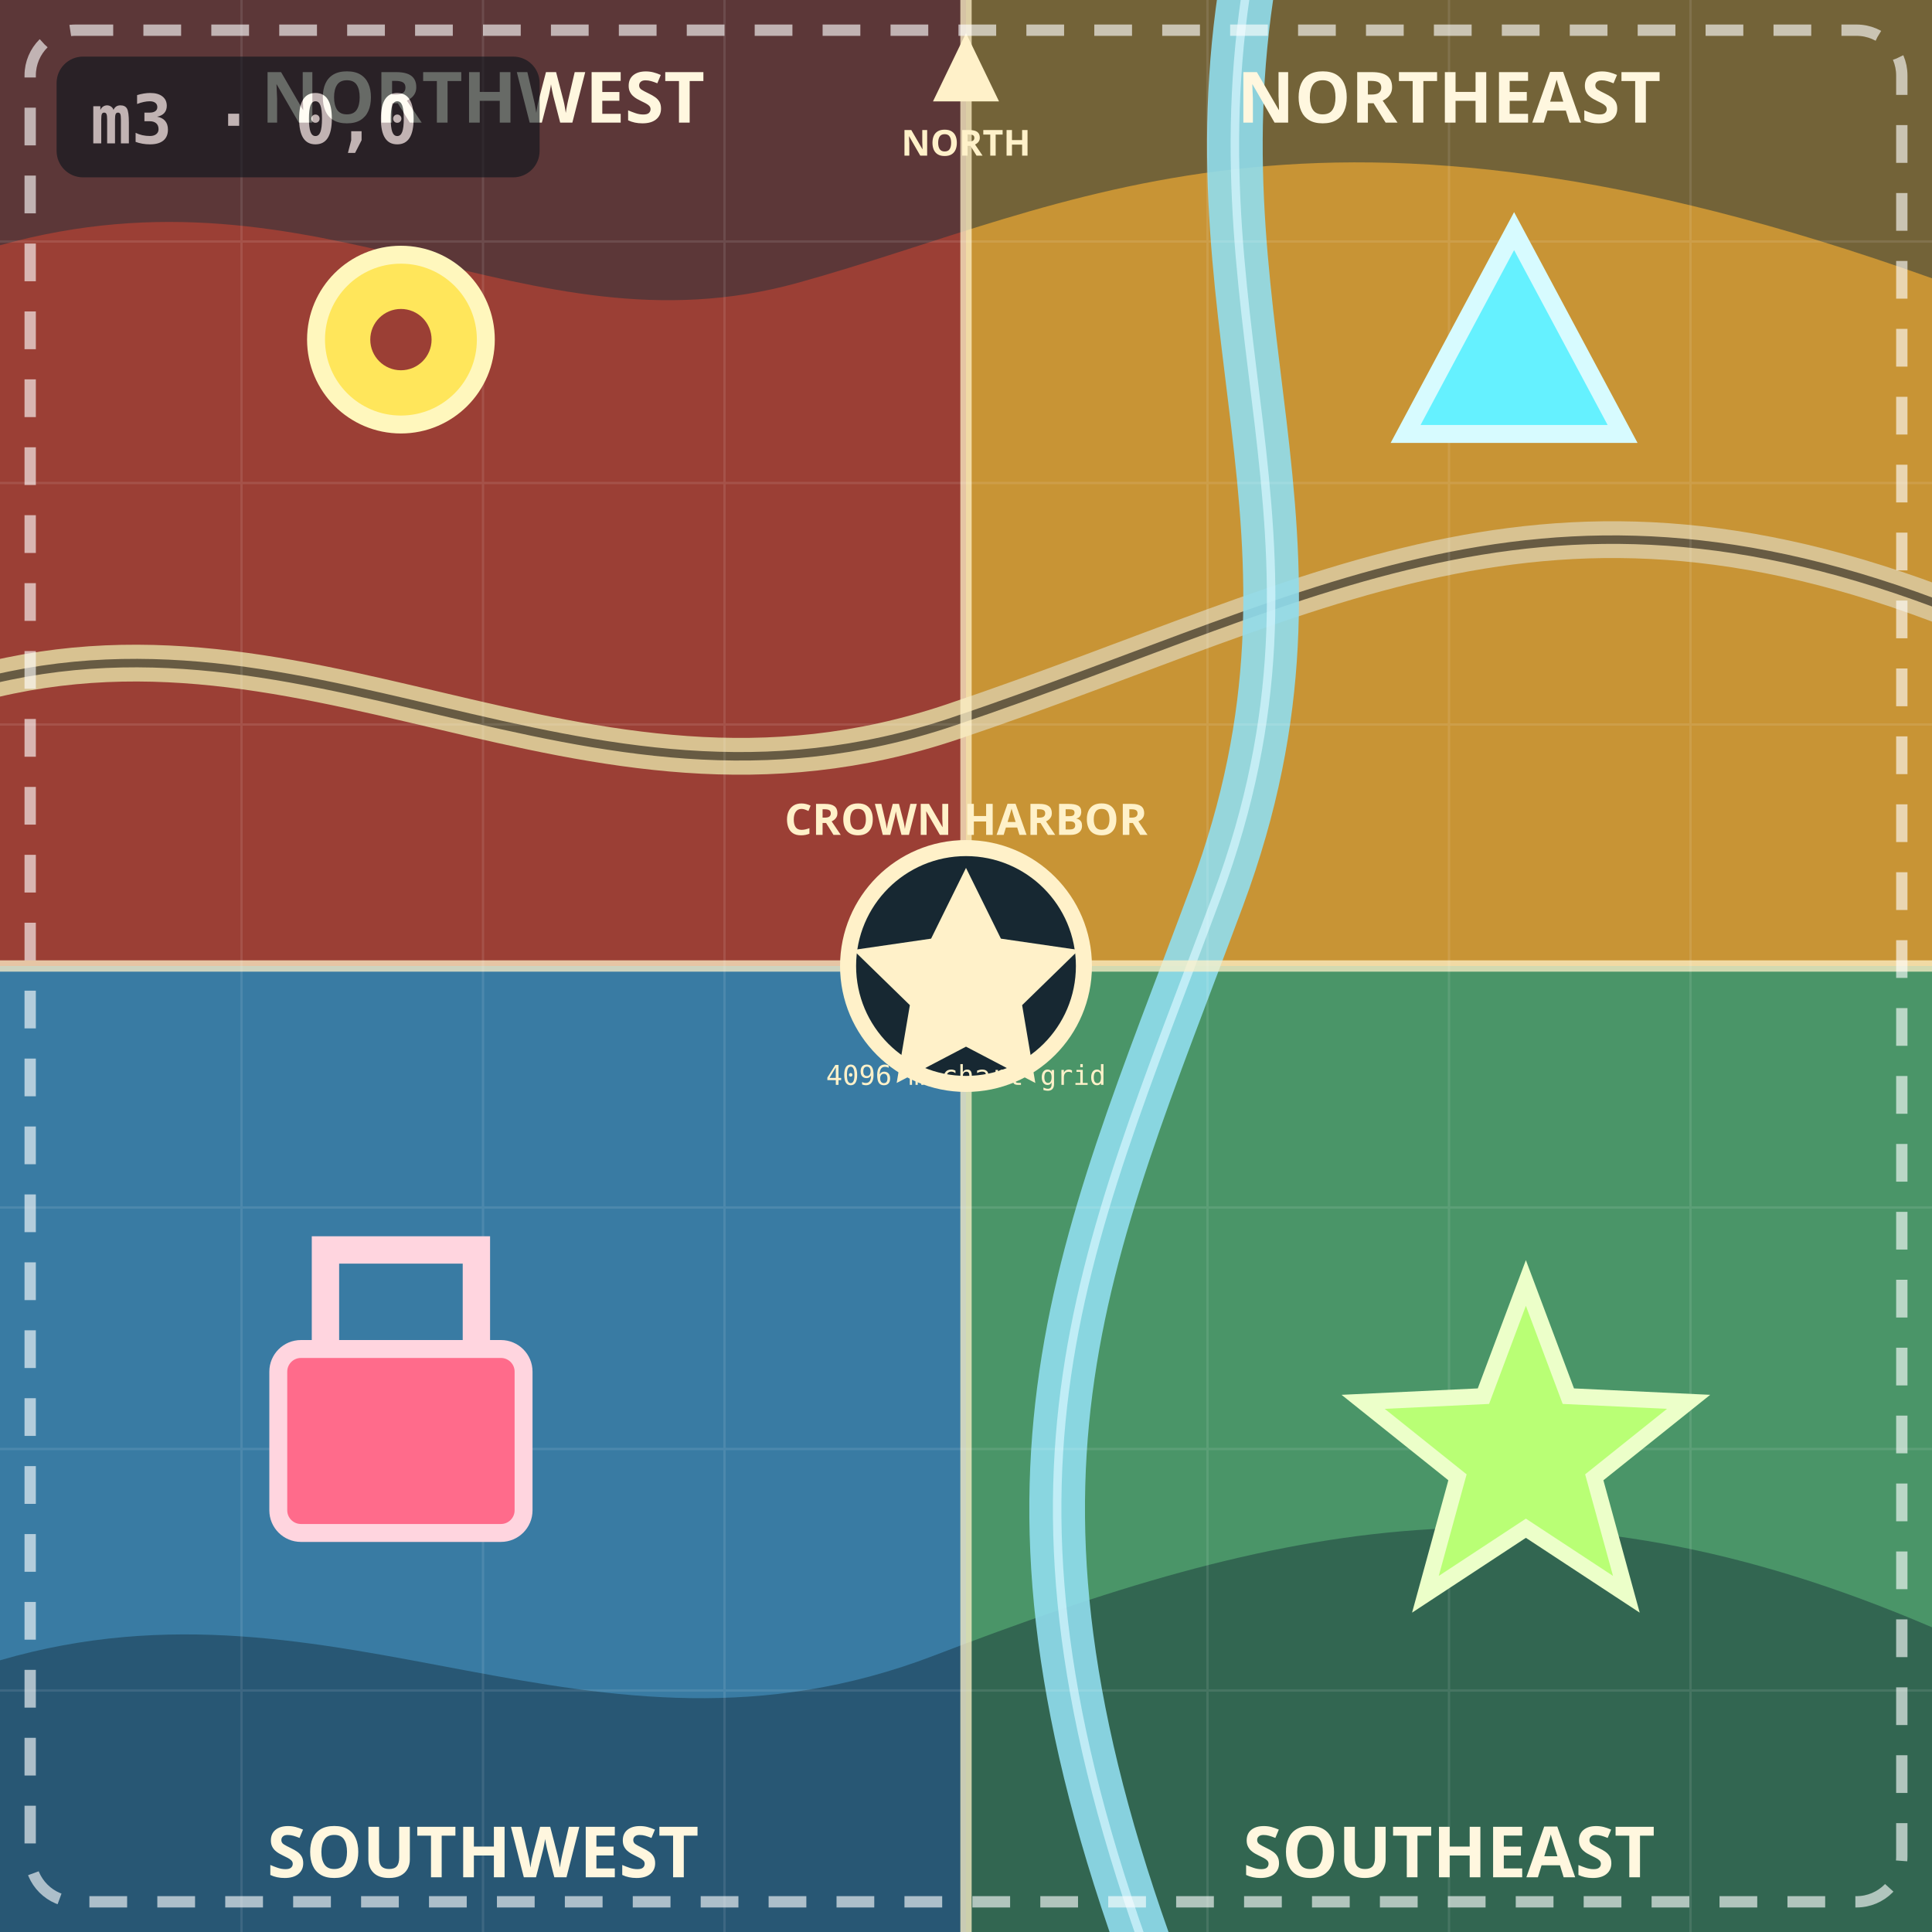
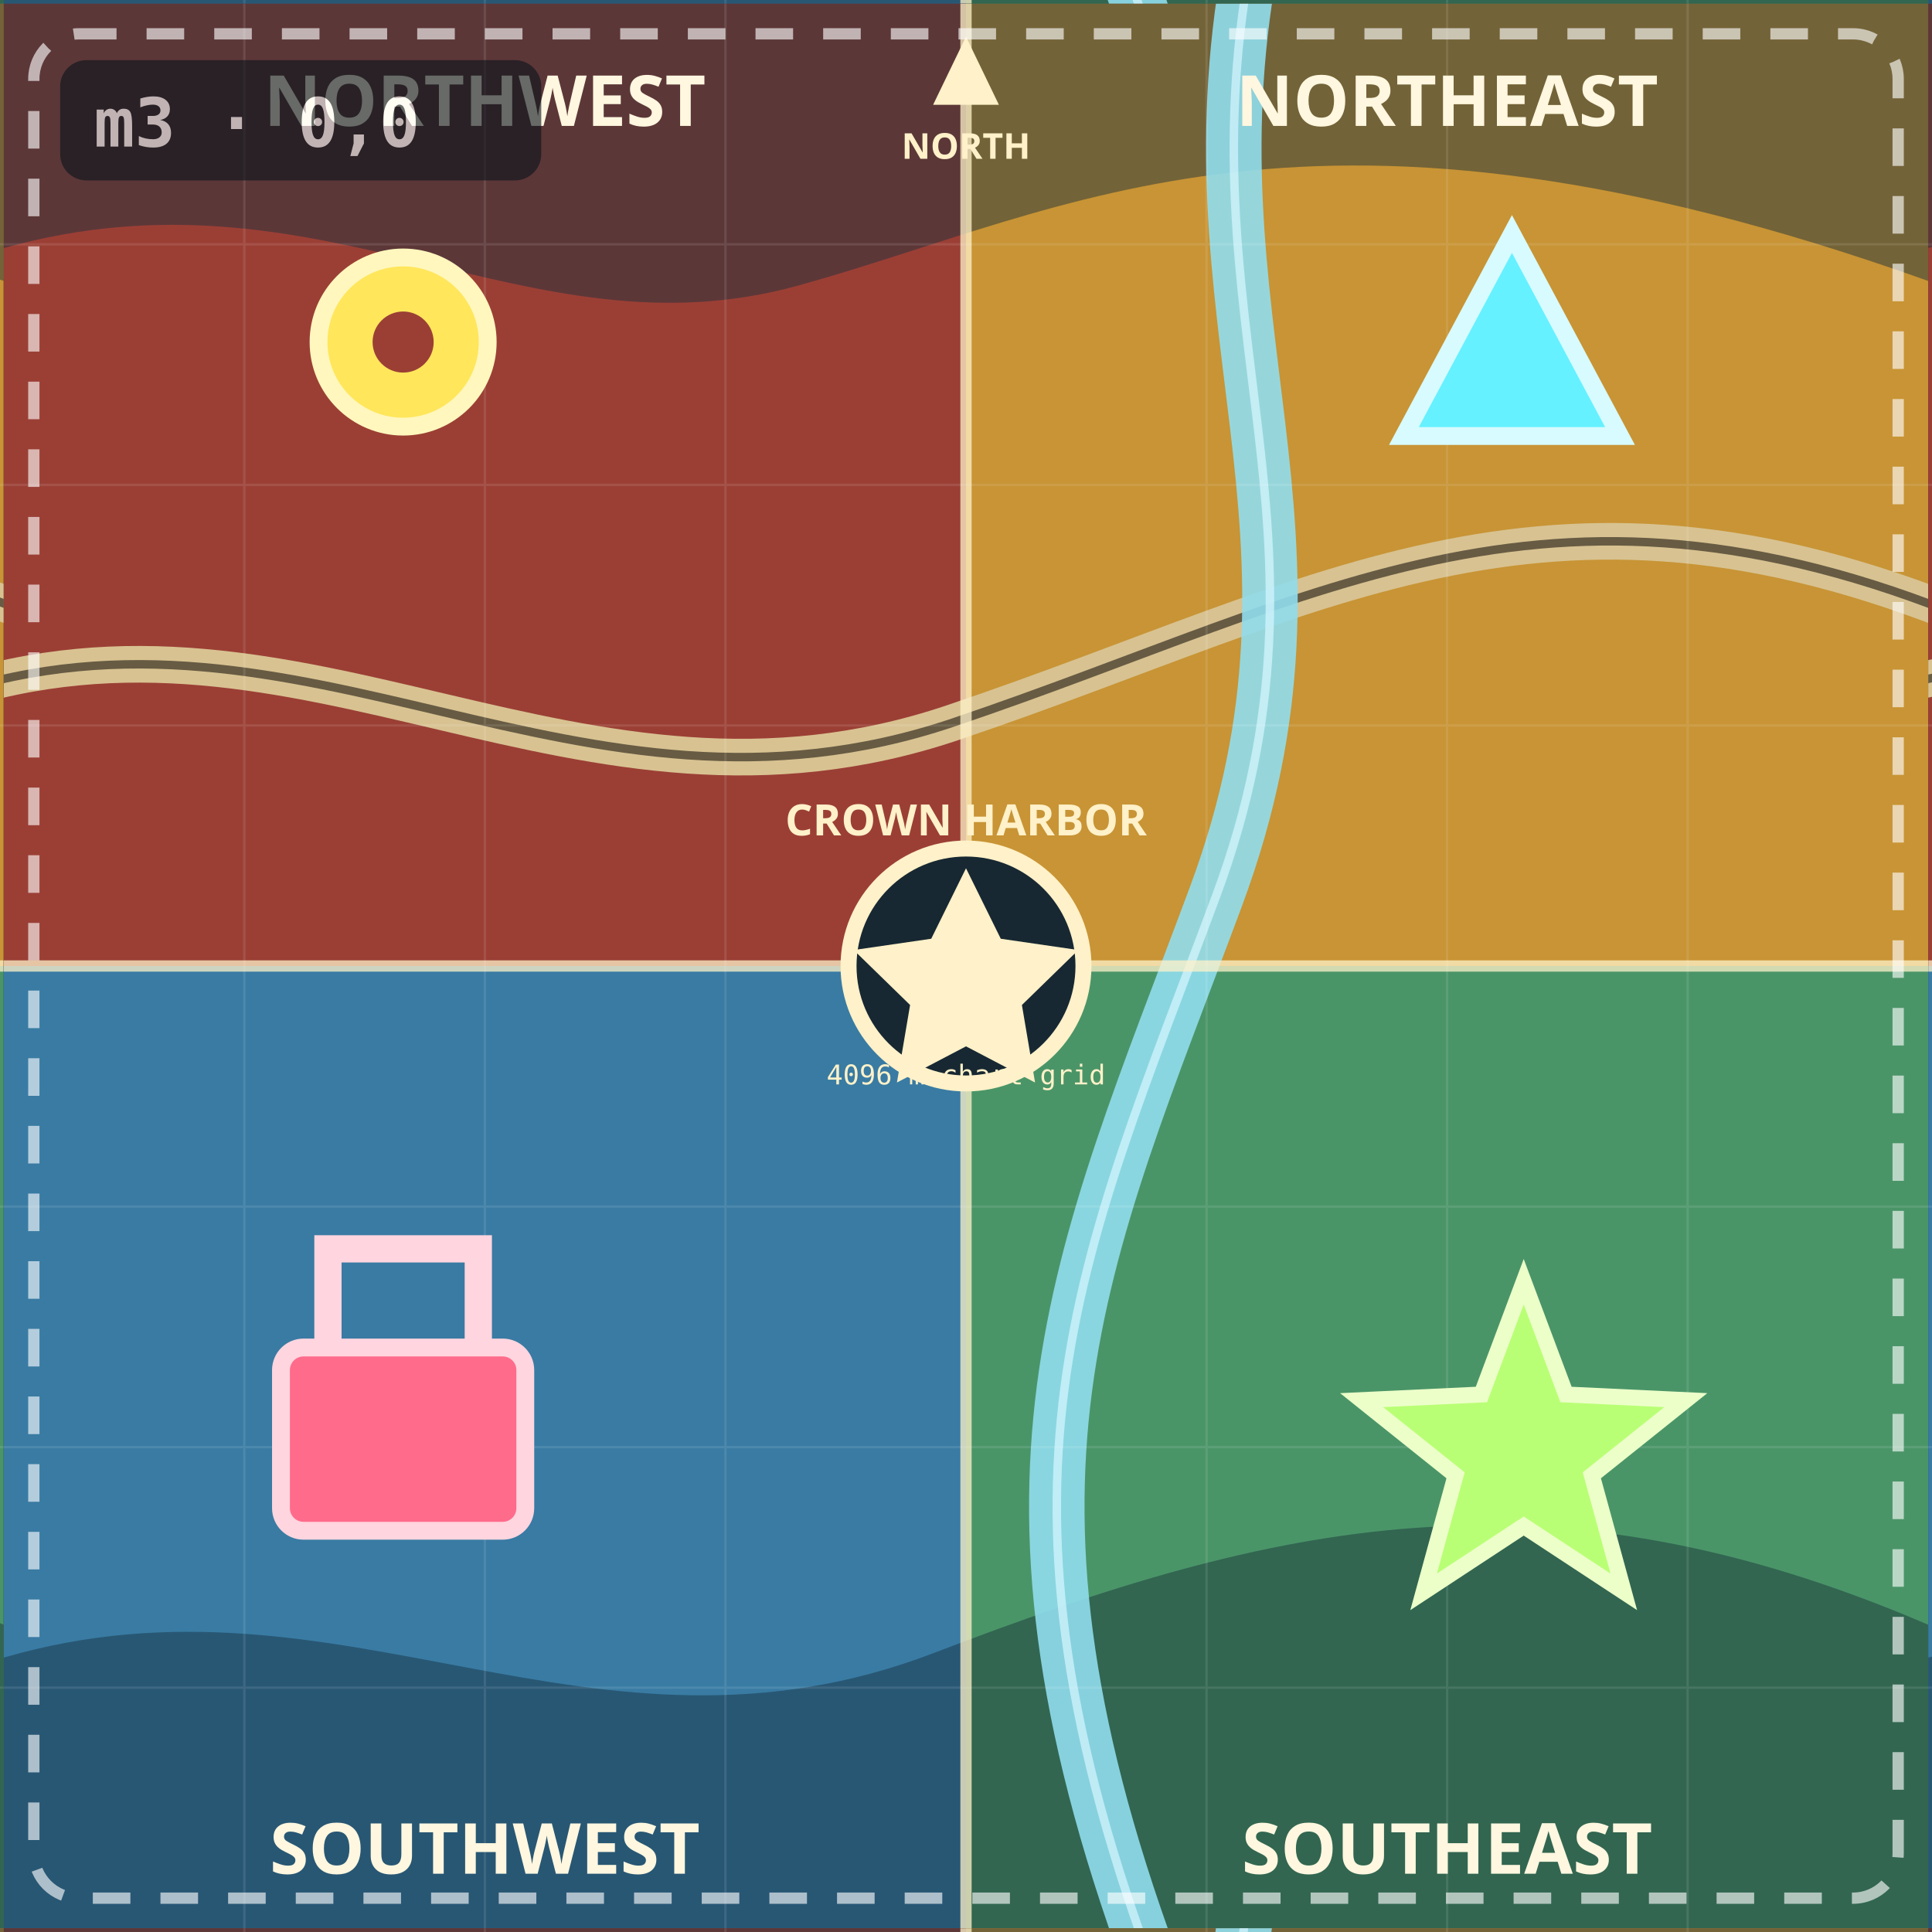
- <svg xmlns="http://www.w3.org/2000/svg" width="512" height="512" viewBox="0 0 4096 4096">
-   <g id="canonical-map">
-     <rect width="4096" height="4096" fill="#13232e" />
-     <path d="M0 0H2048V2048H0z" fill="#9b3f35" />
-     <path d="M2048 0H4096V2048H2048z" fill="#c89435" />
-     <path d="M0 2048H2048V4096H0z" fill="#397ba3" />
-     <path d="M2048 2048H4096V4096H2048z" fill="#4a9568" />
-     <path d="M0 520C680 330 1110 760 1690 600S2780 120 4096 590V0H0z" fill="#182f3a" opacity=".48" />
-     <path d="M0 3520C720 3310 1250 3790 1980 3510S3280 3100 4096 3450V4096H0z" fill="#102731" opacity=".42" />
-     <path d="M-120 1470C640 1220 1220 1800 2020 1530S3300 930 4230 1330" fill="none" stroke="#d8c291" stroke-width="78" />
-     <path d="M-120 1470C640 1220 1220 1800 2020 1530S3300 930 4230 1330" fill="none" stroke="#675b43" stroke-width="18" />
-     <path d="M2660 -120C2500 680 2870 1120 2580 1900S2050 3140 2460 4220" fill="none" stroke="#90dded" stroke-width="118" opacity=".9" />
-     <path d="M2660 -120C2500 680 2870 1120 2580 1900S2050 3140 2460 4220" fill="none" stroke="#d7f7ff" stroke-width="18" opacity=".7" />
-     <path d="M0 2048H4096M2048 0V4096" stroke="#fff1c9" stroke-width="24" opacity=".75" />
-     <path d="M512 0V4096M1024 0V4096M1536 0V4096M2560 0V4096M3072 0V4096M3584 0V4096M0 512H4096M0 1024H4096M0 1536H4096M0 2560H4096M0 3072H4096M0 3584H4096" stroke="#fff" stroke-width="5" opacity=".1" />
-     <circle cx="850" cy="720" r="180" fill="#ffe65b" stroke="#fff7bd" stroke-width="38" />
-     <circle cx="850" cy="720" r="65" fill="#9b3f35" />
-     <path d="M3210 490l230 430h-460z" fill="#65f1ff" stroke="#d7fbff" stroke-width="38" />
-     <rect x="590" y="2860" width="520" height="390" rx="48" fill="#ff6b8b" stroke="#ffd5df" stroke-width="38" />
-     <path d="M690 2860v-210h320v210" fill="none" stroke="#ffd5df" stroke-width="58" />
-     <path d="M3235 2720l90 240 255 12-200 160 68 248-213-140-213 140 68-248-200-160 255-12z" fill="#b9ff75" stroke="#ecffc9" stroke-width="34" />
-     <circle cx="2048" cy="2048" r="250" fill="#172832" stroke="#fff1c9" stroke-width="34" />
-     <path d="M2048 1840l74 150 165 24-120 117 28 165-147-77-147 77 28-165-120-117 165-24z" fill="#fff1c9" />
-     <text x="1024" y="260" text-anchor="middle" fill="#fff7df" font-family="system-ui,sans-serif" font-size="150" font-weight="900">NORTHWEST</text>
-     <text x="3072" y="260" text-anchor="middle" fill="#fff7df" font-family="system-ui,sans-serif" font-size="150" font-weight="900">NORTHEAST</text>
-     <text x="1024" y="3980" text-anchor="middle" fill="#fff7df" font-family="system-ui,sans-serif" font-size="150" font-weight="900">SOUTHWEST</text>
-     <text x="3072" y="3980" text-anchor="middle" fill="#fff7df" font-family="system-ui,sans-serif" font-size="150" font-weight="900">SOUTHEAST</text>
-     <text x="2048" y="1770" text-anchor="middle" fill="#fff1c9" font-family="system-ui,sans-serif" font-size="92" font-weight="900">CROWN HARBOR</text>
-     <text x="2048" y="2300" text-anchor="middle" fill="#fff1c9" font-family="ui-monospace,monospace" font-size="58">4096 m chart grid</text>
-     <path d="M2048 70l-70 145h140z" fill="#fff1c9" />
-     <text x="2048" y="330" text-anchor="middle" fill="#fff1c9" font-family="system-ui,sans-serif" font-size="76" font-weight="900">NORTH</text>
+ <svg xmlns="http://www.w3.org/2000/svg" width="514" height="514" viewBox="-8 -8 4112 4112">
+   <defs>
+     <clipPath id="canonical-map-clip">
+       <rect width="4096" height="4096" />
+     </clipPath>
+     <g id="canonical-map" clip-path="url(#canonical-map-clip)">
+       <rect width="4096" height="4096" fill="#13232e" />
+       <path d="M0 0H2048V2048H0z" fill="#9b3f35" />
+       <path d="M2048 0H4096V2048H2048z" fill="#c89435" />
+       <path d="M0 2048H2048V4096H0z" fill="#397ba3" />
+       <path d="M2048 2048H4096V4096H2048z" fill="#4a9568" />
+       <path d="M0 520C680 330 1110 760 1690 600S2780 120 4096 590V0H0z" fill="#182f3a" opacity=".48" />
+       <path d="M0 3520C720 3310 1250 3790 1980 3510S3280 3100 4096 3450V4096H0z" fill="#102731" opacity=".42" />
+       <path d="M-120 1470C640 1220 1220 1800 2020 1530S3300 930 4230 1330" fill="none" stroke="#d8c291" stroke-width="78" />
+       <path d="M-120 1470C640 1220 1220 1800 2020 1530S3300 930 4230 1330" fill="none" stroke="#675b43" stroke-width="18" />
+       <path d="M2660 -120C2500 680 2870 1120 2580 1900S2050 3140 2460 4220" fill="none" stroke="#90dded" stroke-width="118" opacity=".9" />
+       <path d="M2660 -120C2500 680 2870 1120 2580 1900S2050 3140 2460 4220" fill="none" stroke="#d7f7ff" stroke-width="18" opacity=".7" />
+       <path d="M0 2048H4096M2048 0V4096" stroke="#fff1c9" stroke-width="24" opacity=".75" />
+       <path d="M512 0V4096M1024 0V4096M1536 0V4096M2560 0V4096M3072 0V4096M3584 0V4096M0 512H4096M0 1024H4096M0 1536H4096M0 2560H4096M0 3072H4096M0 3584H4096" stroke="#fff" stroke-width="5" opacity=".1" />
+       <circle cx="850" cy="720" r="180" fill="#ffe65b" stroke="#fff7bd" stroke-width="38" />
+       <circle cx="850" cy="720" r="65" fill="#9b3f35" />
+       <path d="M3210 490l230 430h-460z" fill="#65f1ff" stroke="#d7fbff" stroke-width="38" />
+       <rect x="590" y="2860" width="520" height="390" rx="48" fill="#ff6b8b" stroke="#ffd5df" stroke-width="38" />
+       <path d="M690 2860v-210h320v210" fill="none" stroke="#ffd5df" stroke-width="58" />
+       <path d="M3235 2720l90 240 255 12-200 160 68 248-213-140-213 140 68-248-200-160 255-12z" fill="#b9ff75" stroke="#ecffc9" stroke-width="34" />
+       <circle cx="2048" cy="2048" r="250" fill="#172832" stroke="#fff1c9" stroke-width="34" />
+       <path d="M2048 1840l74 150 165 24-120 117 28 165-147-77-147 77 28-165-120-117 165-24z" fill="#fff1c9" />
+       <text x="1024" y="260" text-anchor="middle" fill="#fff7df" font-family="system-ui,sans-serif" font-size="150" font-weight="900">NORTHWEST</text>
+       <text x="3072" y="260" text-anchor="middle" fill="#fff7df" font-family="system-ui,sans-serif" font-size="150" font-weight="900">NORTHEAST</text>
+       <text x="1024" y="3980" text-anchor="middle" fill="#fff7df" font-family="system-ui,sans-serif" font-size="150" font-weight="900">SOUTHWEST</text>
+       <text x="3072" y="3980" text-anchor="middle" fill="#fff7df" font-family="system-ui,sans-serif" font-size="150" font-weight="900">SOUTHEAST</text>
+       <text x="2048" y="1770" text-anchor="middle" fill="#fff1c9" font-family="system-ui,sans-serif" font-size="92" font-weight="900">CROWN HARBOR</text>
+       <text x="2048" y="2300" text-anchor="middle" fill="#fff1c9" font-family="ui-monospace,monospace" font-size="58">4096 m chart grid</text>
+       <path d="M2048 70l-70 145h140z" fill="#fff1c9" />
+       <text x="2048" y="330" text-anchor="middle" fill="#fff1c9" font-family="system-ui,sans-serif" font-size="76" font-weight="900">NORTH</text>
+     </g>
+   </defs>
+   <g id="canonical-map-periodic-copies">
+     <use href="#canonical-map" transform="translate(-4096 -4096)" />
+     <use href="#canonical-map" transform="translate(0 -4096)" />
+     <use href="#canonical-map" transform="translate(4096 -4096)" />
+     <use href="#canonical-map" transform="translate(-4096 0)" />
+     <use href="#canonical-map" transform="translate(0 0)" />
+     <use href="#canonical-map" transform="translate(4096 0)" />
+     <use href="#canonical-map" transform="translate(-4096 4096)" />
+     <use href="#canonical-map" transform="translate(0 4096)" />
+     <use href="#canonical-map" transform="translate(4096 4096)" />
  </g>
  <g id="vt-debug-overlay" data-vt-page="3/0/0" opacity=".62">
    <rect x="64" y="64" width="3968" height="3968" rx="96" fill="none" stroke="#fff" stroke-width="24" stroke-dasharray="80 64" />
    <rect x="120" y="120" width="1024" height="256" rx="56" fill="#09141b" />
    <text x="192" y="304" fill="#fff" font-family="ui-monospace,monospace" font-size="144" font-weight="800">m3 · 0,0</text>
  </g>
</svg>
